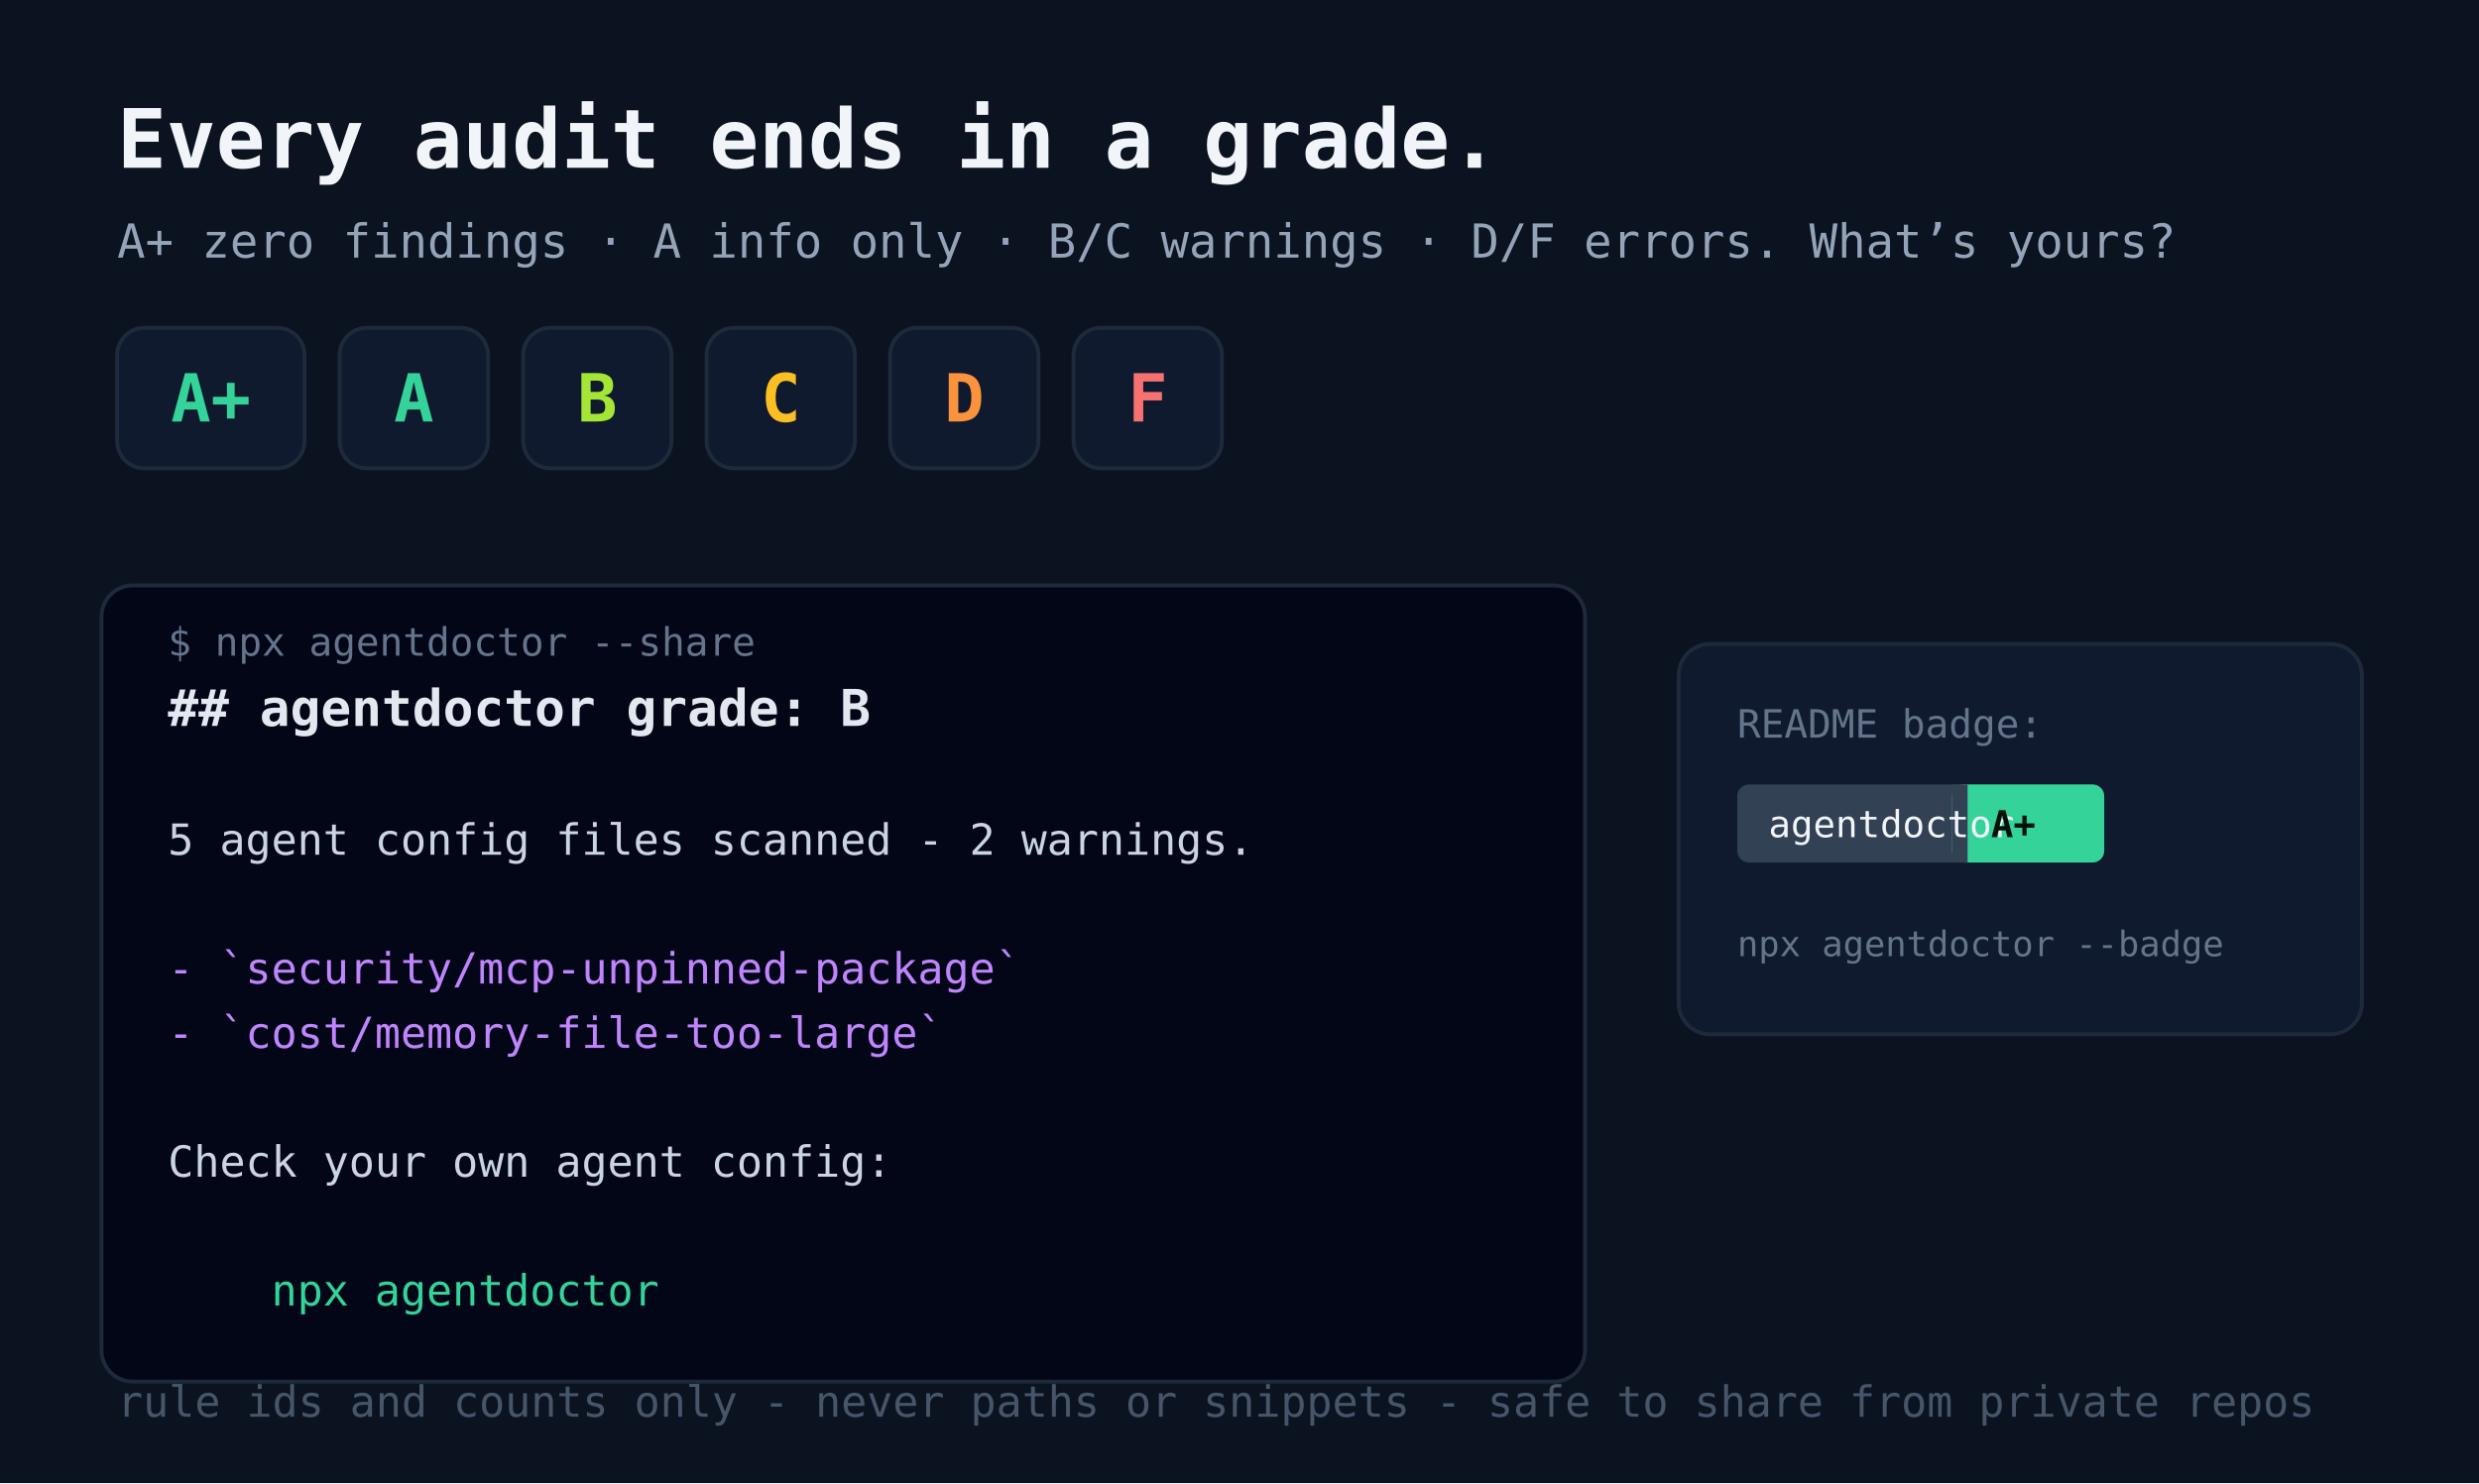
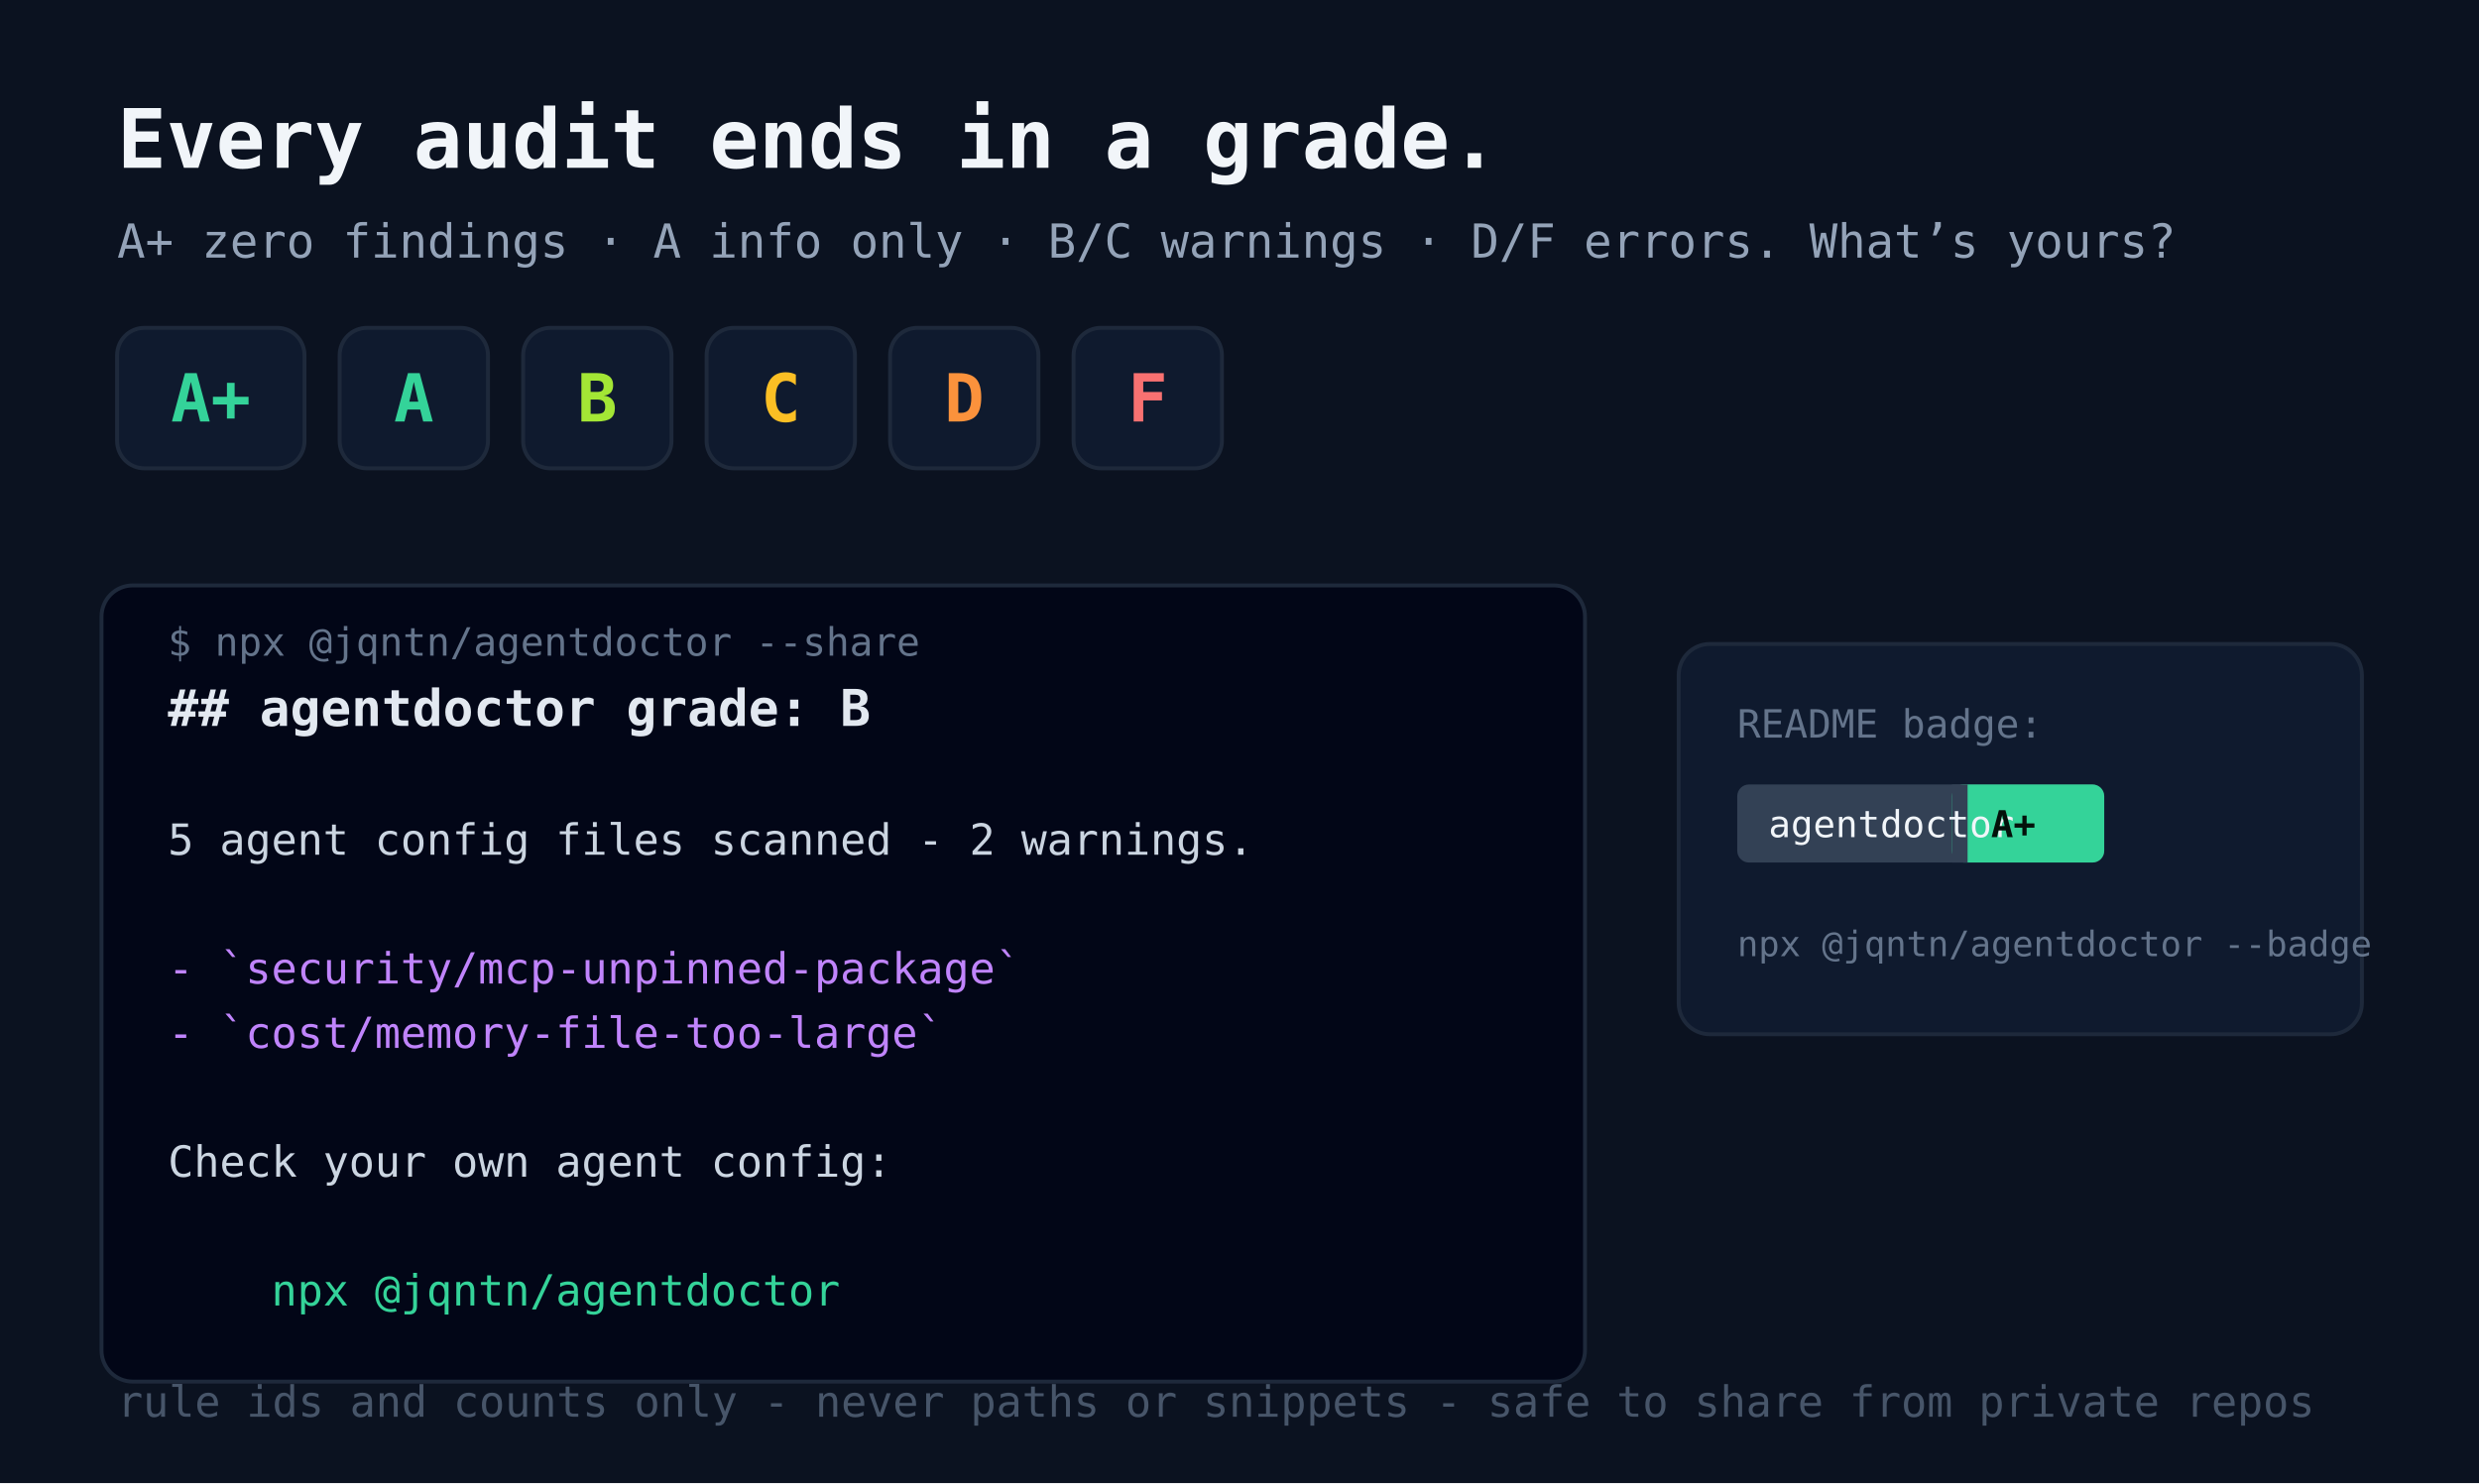
<svg xmlns="http://www.w3.org/2000/svg" viewBox="0 0 1270 760" width="1270" height="760" role="img" aria-label="Every audit ends in a grade">
  <rect width="1270" height="760" fill="#0B1220" />
  <text x="60" y="86" font-family="ui-monospace,'JetBrains Mono','SF Mono',SFMono-Regular,Menlo,Consolas,monospace" font-size="42" font-weight="700" fill="#F1F5F9">Every audit ends in a grade.</text>
  <text x="60" y="132" font-family="ui-monospace,'JetBrains Mono','SF Mono',SFMono-Regular,Menlo,Consolas,monospace" font-size="24" fill="#94A3B8">A+ zero findings · A info only · B/C warnings · D/F errors. What’s yours?</text>
  <rect x="60" y="168" width="96" height="72" rx="14" fill="#0F1A2E" stroke="#1E293B" stroke-width="2" />
  <text x="108.0" y="216" text-anchor="middle" font-family="ui-monospace,'JetBrains Mono','SF Mono',SFMono-Regular,Menlo,Consolas,monospace" font-size="34" font-weight="700" fill="#34D399">A+</text>
  <rect x="174" y="168" width="76" height="72" rx="14" fill="#0F1A2E" stroke="#1E293B" stroke-width="2" />
  <text x="212.0" y="216" text-anchor="middle" font-family="ui-monospace,'JetBrains Mono','SF Mono',SFMono-Regular,Menlo,Consolas,monospace" font-size="34" font-weight="700" fill="#34D399">A</text>
  <rect x="268" y="168" width="76" height="72" rx="14" fill="#0F1A2E" stroke="#1E293B" stroke-width="2" />
  <text x="306.0" y="216" text-anchor="middle" font-family="ui-monospace,'JetBrains Mono','SF Mono',SFMono-Regular,Menlo,Consolas,monospace" font-size="34" font-weight="700" fill="#A3E635">B</text>
  <rect x="362" y="168" width="76" height="72" rx="14" fill="#0F1A2E" stroke="#1E293B" stroke-width="2" />
  <text x="400.0" y="216" text-anchor="middle" font-family="ui-monospace,'JetBrains Mono','SF Mono',SFMono-Regular,Menlo,Consolas,monospace" font-size="34" font-weight="700" fill="#FBBF24">C</text>
  <rect x="456" y="168" width="76" height="72" rx="14" fill="#0F1A2E" stroke="#1E293B" stroke-width="2" />
  <text x="494.0" y="216" text-anchor="middle" font-family="ui-monospace,'JetBrains Mono','SF Mono',SFMono-Regular,Menlo,Consolas,monospace" font-size="34" font-weight="700" fill="#FB923C">D</text>
  <rect x="550" y="168" width="76" height="72" rx="14" fill="#0F1A2E" stroke="#1E293B" stroke-width="2" />
  <text x="588.0" y="216" text-anchor="middle" font-family="ui-monospace,'JetBrains Mono','SF Mono',SFMono-Regular,Menlo,Consolas,monospace" font-size="34" font-weight="700" fill="#F87171">F</text>
  <rect x="52" y="300" width="760" height="408" rx="16" fill="#020617" stroke="#1E293B" stroke-width="2" />
-   <text x="86" y="336" font-family="ui-monospace,'JetBrains Mono','SF Mono',SFMono-Regular,Menlo,Consolas,monospace" font-size="20" fill="#64748B">$ npx agentdoctor --share</text>
+   <text x="86" y="336" font-family="ui-monospace,'JetBrains Mono','SF Mono',SFMono-Regular,Menlo,Consolas,monospace" font-size="20" fill="#64748B">$ npx @jqntn/agentdoctor --share</text>
  <text x="86" y="372" font-family="ui-monospace,'JetBrains Mono','SF Mono',SFMono-Regular,Menlo,Consolas,monospace" font-size="26" font-weight="700" fill="#E2E8F0" xml:space="preserve">## agentdoctor grade: B</text>
  <text x="86" y="438" font-family="ui-monospace,'JetBrains Mono','SF Mono',SFMono-Regular,Menlo,Consolas,monospace" font-size="22" fill="#CBD5E1" xml:space="preserve">5 agent config files scanned - 2 warnings.</text>
  <text x="86" y="504" font-family="ui-monospace,'JetBrains Mono','SF Mono',SFMono-Regular,Menlo,Consolas,monospace" font-size="22" fill="#C084FC" xml:space="preserve">- `security/mcp-unpinned-package`</text>
  <text x="86" y="537" font-family="ui-monospace,'JetBrains Mono','SF Mono',SFMono-Regular,Menlo,Consolas,monospace" font-size="22" fill="#C084FC" xml:space="preserve">- `cost/memory-file-too-large`</text>
  <text x="86" y="603" font-family="ui-monospace,'JetBrains Mono','SF Mono',SFMono-Regular,Menlo,Consolas,monospace" font-size="22" fill="#CBD5E1" xml:space="preserve">Check your own agent config:</text>
-   <text x="86" y="669" font-family="ui-monospace,'JetBrains Mono','SF Mono',SFMono-Regular,Menlo,Consolas,monospace" font-size="22" fill="#34D399" xml:space="preserve">    npx agentdoctor</text>
+   <text x="86" y="669" font-family="ui-monospace,'JetBrains Mono','SF Mono',SFMono-Regular,Menlo,Consolas,monospace" font-size="22" fill="#34D399" xml:space="preserve">    npx @jqntn/agentdoctor</text>
  <g transform="translate(860,330)">
    <rect width="350" height="200" rx="16" fill="#0F1A2E" stroke="#1E293B" stroke-width="2" />
    <text x="30" y="48" font-family="ui-monospace,'JetBrains Mono','SF Mono',SFMono-Regular,Menlo,Consolas,monospace" font-size="20" fill="#64748B">README badge:</text>
    <rect x="30" y="72" width="188" height="40" rx="6" fill="#334155" />
    <rect x="140" y="72" width="78" height="40" rx="6" fill="#34D399" />
    <rect x="140" y="72" width="8" height="40" fill="#334155" />
    <text x="46" y="99" font-family="ui-monospace,'JetBrains Mono','SF Mono',SFMono-Regular,Menlo,Consolas,monospace" font-size="19" fill="#F1F5F9">agentdoctor</text>
    <text x="160" y="99" font-family="ui-monospace,'JetBrains Mono','SF Mono',SFMono-Regular,Menlo,Consolas,monospace" font-size="19" font-weight="700" fill="#04110B">A+</text>
-     <text x="30" y="160" font-family="ui-monospace,'JetBrains Mono','SF Mono',SFMono-Regular,Menlo,Consolas,monospace" font-size="18" fill="#64748B">npx agentdoctor --badge</text>
+     <text x="30" y="160" font-family="ui-monospace,'JetBrains Mono','SF Mono',SFMono-Regular,Menlo,Consolas,monospace" font-size="18" fill="#64748B">npx @jqntn/agentdoctor --badge</text>
  </g>
  <text x="60" y="726" font-family="ui-monospace,'JetBrains Mono','SF Mono',SFMono-Regular,Menlo,Consolas,monospace" font-size="22" fill="#475569">rule ids and counts only - never paths or snippets - safe to share from private repos</text>
</svg>
